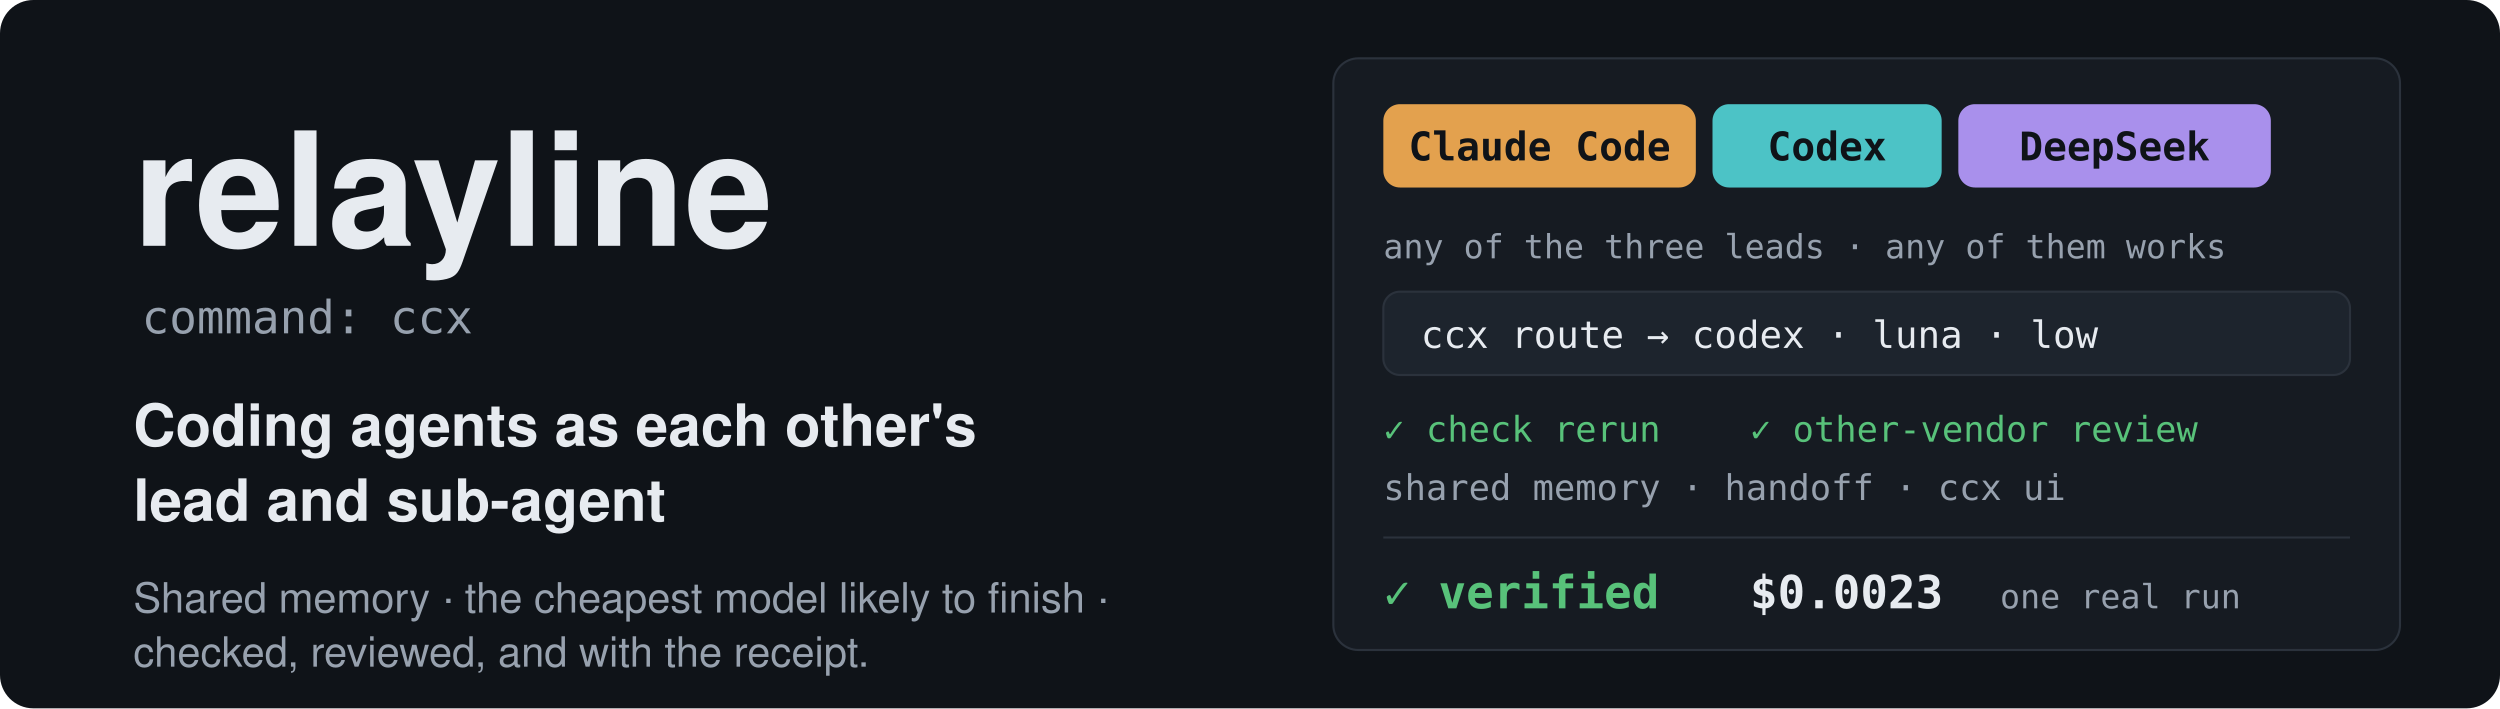
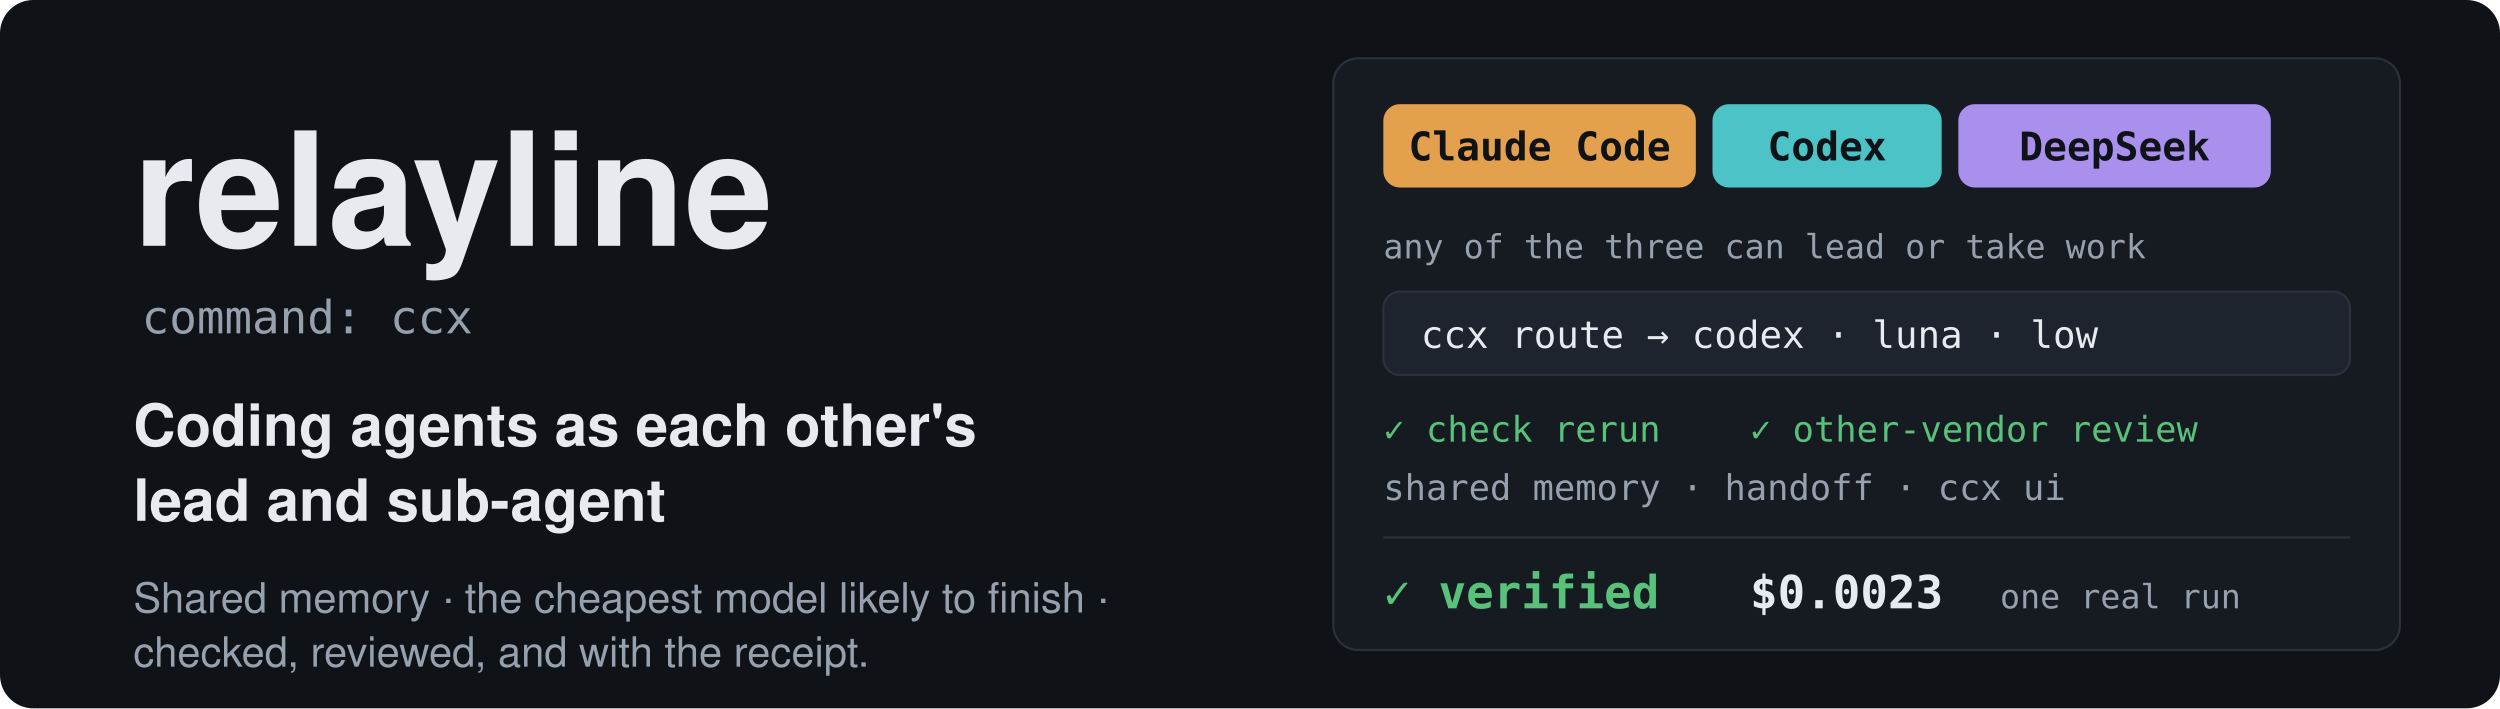
<svg xmlns="http://www.w3.org/2000/svg" viewBox="0 0 1200 340" width="1200" height="340" role="img" aria-labelledby="t d">
  <rect width="1200" height="340" rx="16" fill="#0f1318" />
  <g font-family="-apple-system,&quot;Segoe UI&quot;,Helvetica,Arial,sans-serif">
    <text x="64" y="118" font-size="76" font-weight="700" fill="#e7ebf0">relayline</text>
    <text x="68" y="160" font-size="22" fill="#97a1ae" font-family="ui-monospace,SFMono-Regular,&quot;Cascadia Mono&quot;,Menlo,Consolas,monospace">command: ccx</text>
    <text x="64" y="214" font-size="28" font-weight="600" fill="#e7ebf0">Coding agents as each other's</text>
    <text x="64" y="250" font-size="28" font-weight="600" fill="#e7ebf0">lead and sub-agent</text>
    <text x="64" y="294" font-size="20" fill="#97a1ae">Shared memory · the cheapest model likely to finish ·</text>
    <text x="64" y="320" font-size="20" fill="#97a1ae">checked, reviewed, and with the receipt.</text>
  </g>
  <g font-family="ui-monospace,SFMono-Regular,&quot;Cascadia Mono&quot;,Menlo,Consolas,monospace">
    <rect x="640" y="28" width="512" height="284" rx="12" fill="#161b22" stroke="#2b323c" />
    <rect x="664" y="50" width="150" height="40" rx="8" fill="#e3a14e" />
    <text x="739.0" y="77" font-size="19" font-weight="600" fill="#0f1318" text-anchor="middle">Claude Code</text>
    <rect x="822" y="50" width="110" height="40" rx="8" fill="#4cc3c6" />
    <text x="877.0" y="77" font-size="19" font-weight="600" fill="#0f1318" text-anchor="middle">Codex</text>
    <rect x="940" y="50" width="150" height="40" rx="8" fill="#a990ec" />
    <text x="1015.0" y="77" font-size="19" font-weight="600" fill="#0f1318" text-anchor="middle">DeepSeek</text>
-     <text x="664" y="124" font-size="16" fill="#97a1ae">any of the three leads · any of them works</text>
+     <text x="664" y="124" font-size="16" fill="#97a1ae">any of the three can lead or take work</text>
    <rect x="664" y="140" width="464" height="40" rx="8" fill="#1d242d" stroke="#2b323c" />
    <text x="682" y="167" font-size="18" fill="#e7ebf0">ccx route → codex · luna · low</text>
    <text x="664" y="212" font-size="17" fill="#58c27a">✓ check rerun</text>
    <text x="840" y="212" font-size="17" fill="#58c27a">✓ other-vendor review</text>
    <text x="664" y="240" font-size="17" fill="#97a1ae">shared memory · handoff · ccx ui</text>
    <line x1="664" y1="258" x2="1128" y2="258" stroke="#2b323c" />
    <text x="664" y="292" font-size="22" font-weight="700" fill="#58c27a">✓ verified</text>
    <text x="840" y="292" font-size="22" font-weight="700" fill="#e7ebf0">$0.0023</text>
    <text x="960" y="292" font-size="16" fill="#97a1ae">one real run</text>
  </g>
</svg>
